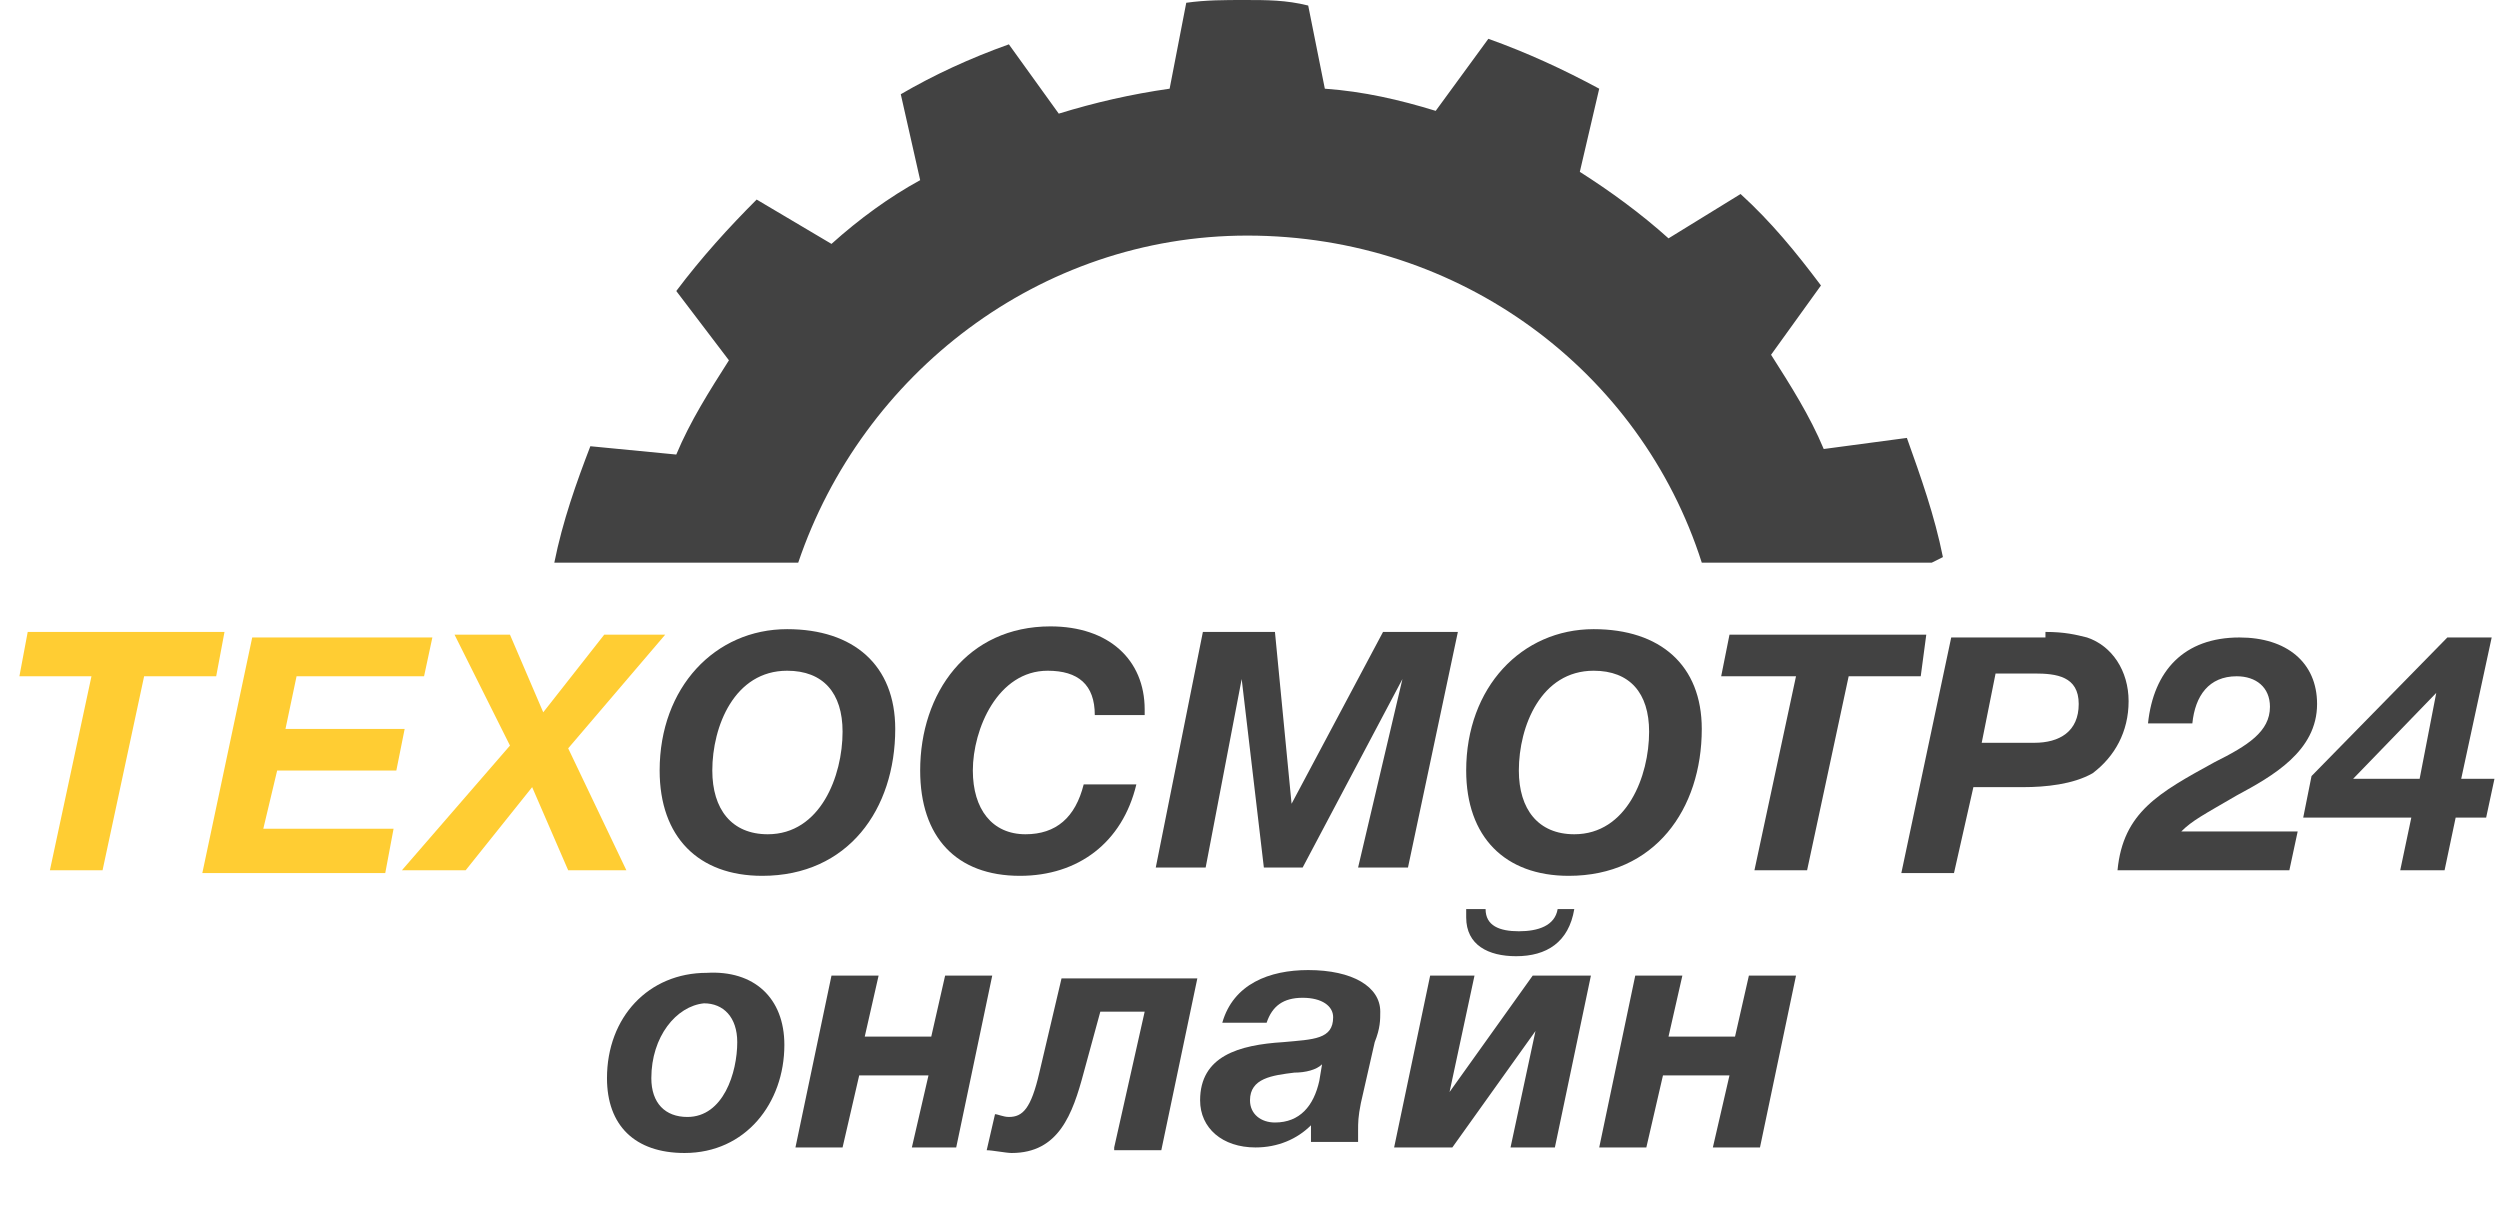
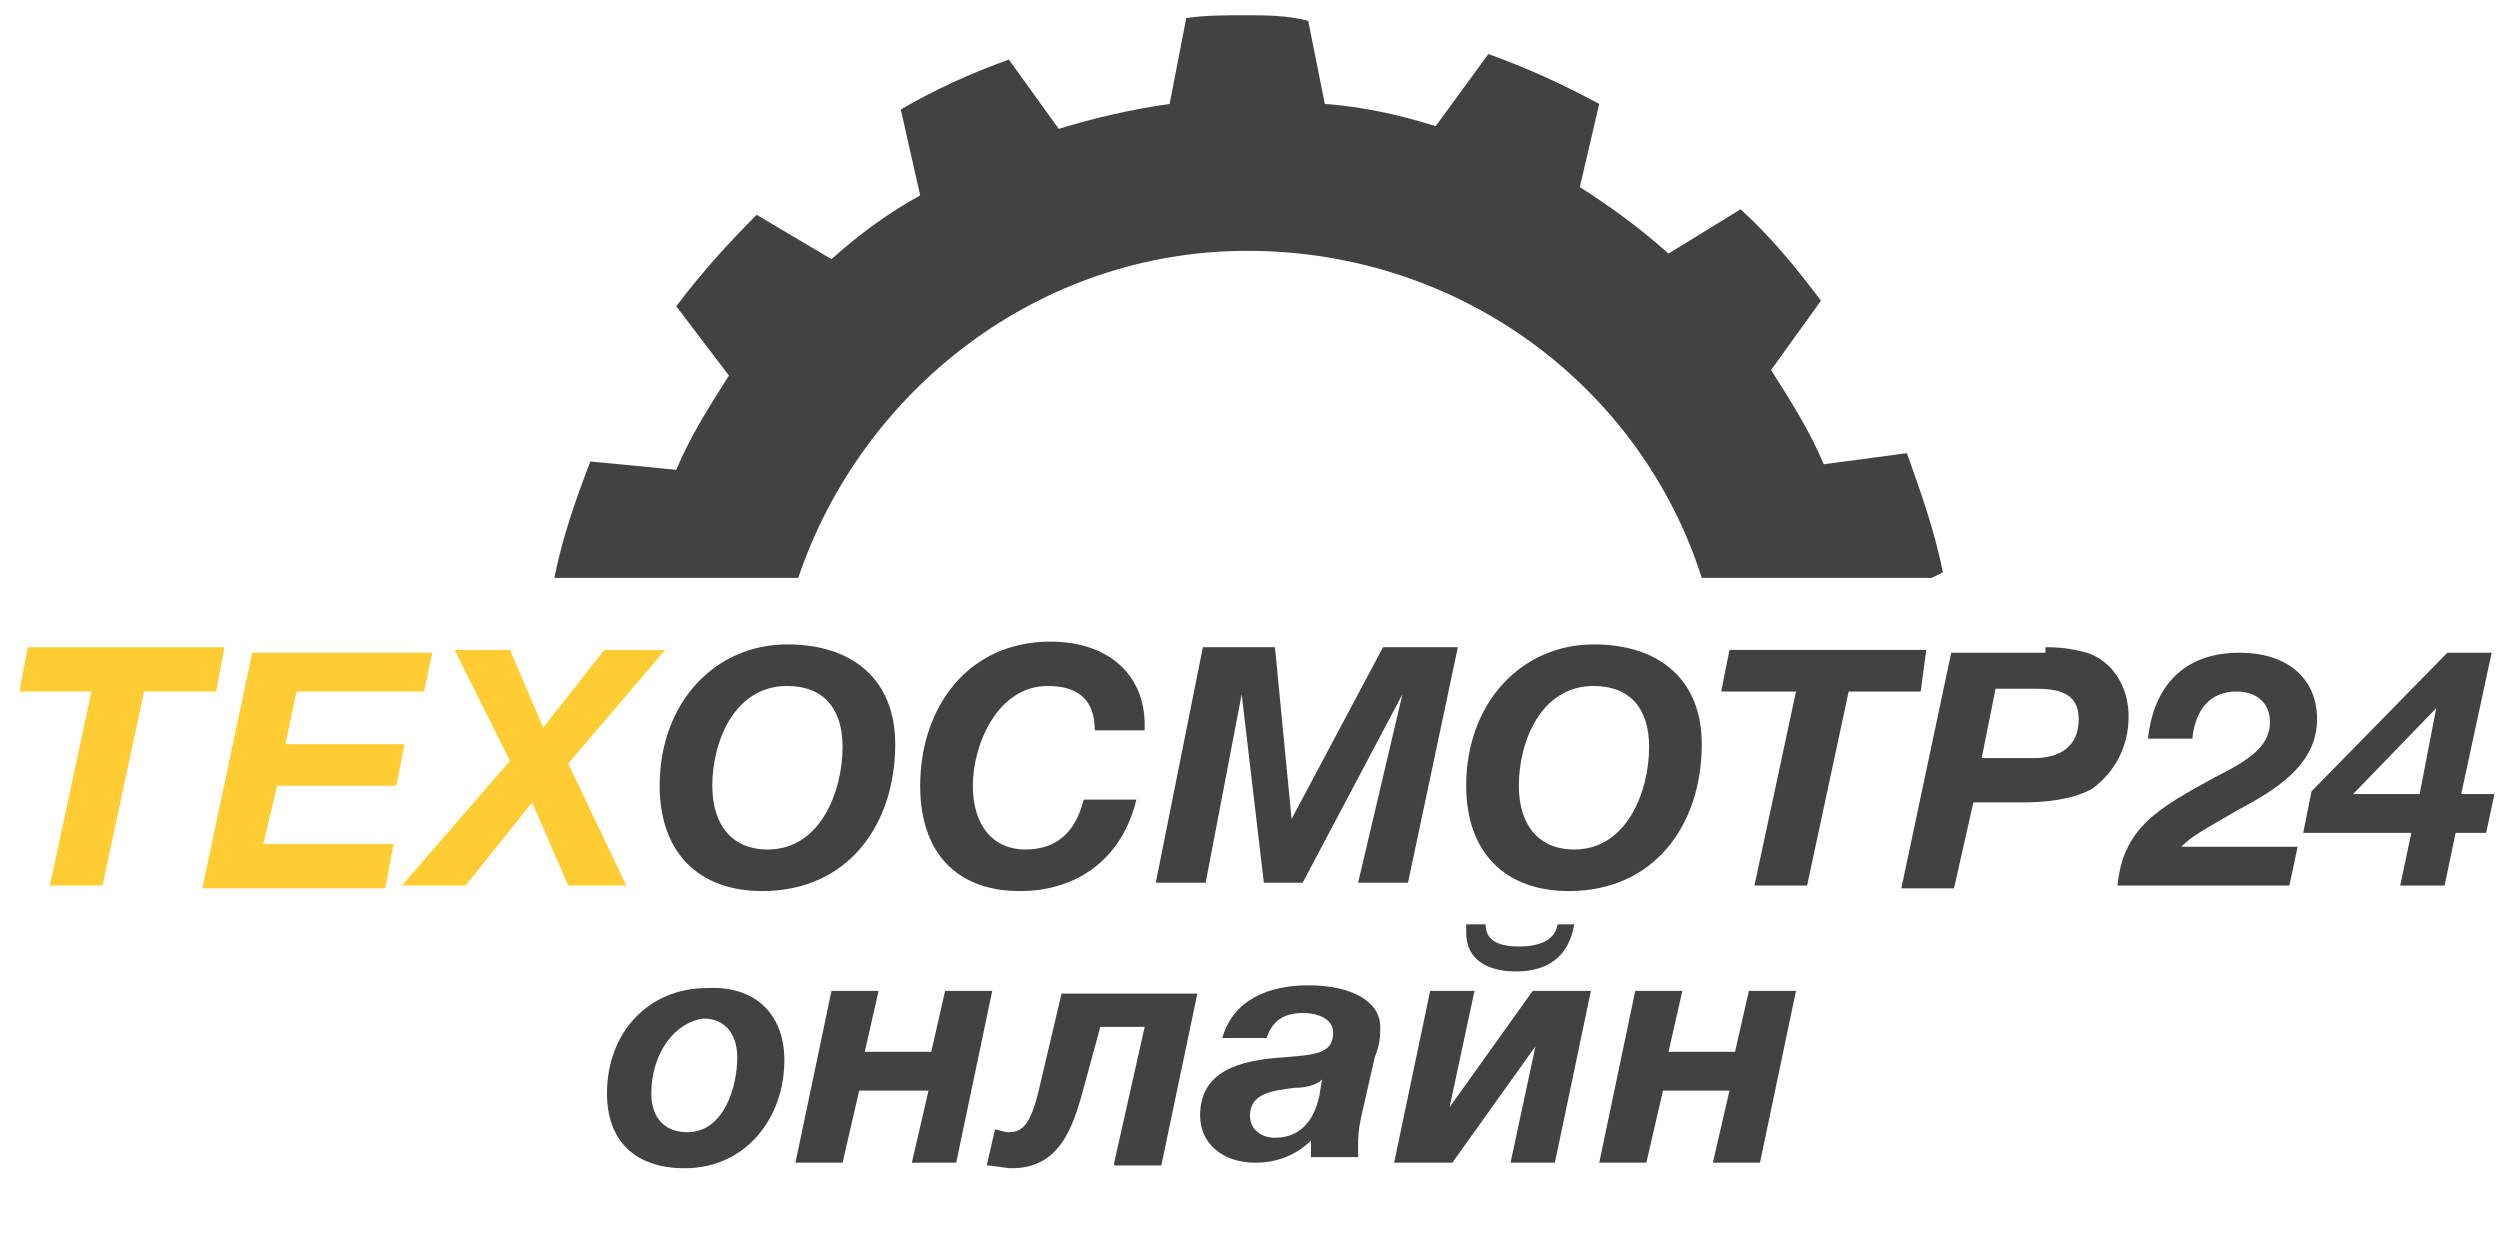
- <svg xmlns="http://www.w3.org/2000/svg" xmlns:xlink="http://www.w3.org/1999/xlink" version="1.1" id="Layer_1" x="0px" y="0px" viewBox="0 0 90.2 44" enable-background="new 0 0 90.2 44" xml:space="preserve">
+ <svg xmlns="http://www.w3.org/2000/svg" xmlns:xlink="http://www.w3.org/1999/xlink" version="1.1" id="Layer_1" x="0px" y="0px" viewBox="0 0 90.2 44" enable-background="new 0 0 90.2 44" xml:space="preserve" width="120" height="60">
  <g>
    <defs>
-       <rect id="SVGID_1_" y="0" width="90.2" height="44" />
+       <rect id="SVGID_1_" y="0" width="106" height="52" />
    </defs>
    <clipPath id="SVGID_2_">
      <use xlink:href="#SVGID_1_" overflow="visible" />
    </clipPath>
    <g clip-path="url(#SVGID_2_)">
      <path fill="#FFCD33" d="M7.8,24.4H5.2l-1.5,7H1.8l1.5-7H0.7L1,22.8h7.1L7.8,24.4z" />
      <path fill="#FFCD33" d="M15.3,24.4h-4.6l-0.4,1.9h4.3l-0.3,1.5H10l-0.5,2.1h4.7l-0.3,1.6H7.3l1.8-8.5h6.5L15.3,24.4z" />
      <path fill="#FFCD33" d="M20.5,27l2.1,4.4h-2.1l-1.3-3l-2.4,3h-2.3l3.9-4.5l-2-4h2l1.2,2.8l2.2-2.8h2.2L20.5,27z" />
    </g>
    <g clip-path="url(#SVGID_2_)">
      <path fill="#424242" d="M32.3,26.3c0,2.9-1.7,5.3-4.8,5.3c-2.3,0-3.7-1.4-3.7-3.8c0-3,2-5.1,4.6-5.1C30.8,22.7,32.3,24,32.3,26.3z     M25.7,27.8c0,1.4,0.7,2.3,2,2.3c1.9,0,2.7-2.1,2.7-3.7c0-1.4-0.7-2.2-2-2.2C26.5,24.2,25.7,26.2,25.7,27.8z" />
      <path fill="#424242" d="M36.8,31.6c-2.3,0-3.6-1.4-3.6-3.8c0-2.8,1.7-5.2,4.7-5.2c2.1,0,3.4,1.2,3.4,3v0.2h-1.8    c0-1.1-0.6-1.6-1.7-1.6c-1.8,0-2.7,2.1-2.7,3.6c0,1.4,0.7,2.3,1.9,2.3c1.1,0,1.8-0.6,2.1-1.8h1.9C40.5,30.4,38.9,31.6,36.8,31.6z" />
      <path fill="#424242" d="M43.4,22.8H46l0.6,6.2l3.3-6.2h2.7l-1.8,8.5H49l1.6-6.8l-3.6,6.8h-1.4l-0.8-6.8l-1.3,6.8h-1.8L43.4,22.8z" />
      <path fill="#424242" d="M61.4,26.3c0,2.9-1.7,5.3-4.8,5.3c-2.3,0-3.7-1.4-3.7-3.8c0-3,2-5.1,4.6-5.1C59.9,22.7,61.4,24,61.4,26.3z     M54.8,27.8c0,1.4,0.7,2.3,2,2.3c1.9,0,2.7-2.1,2.7-3.7c0-1.4-0.7-2.2-2-2.2C55.6,24.2,54.8,26.2,54.8,27.8z" />
      <path fill="#424242" d="M69.3,24.4h-2.6l-1.5,7h-1.9l1.5-7h-2.7l0.3-1.5h7.1L69.3,24.4z" />
      <path fill="#424242" d="M73.8,22.8c0.7,0,1.1,0.1,1.5,0.2c0.9,0.3,1.5,1.2,1.5,2.3c0,1.1-0.5,2-1.3,2.6c-0.7,0.4-1.7,0.5-2.5,0.5    h-1.8l-0.7,3.1h-1.9l1.8-8.5H73.8z M71.5,26.8h1.9c0.9,0,1.6-0.4,1.6-1.4c0-1-0.8-1.1-1.6-1.1H72L71.5,26.8z" />
      <path fill="#424242" d="M82.6,31.4h-6.2c0.2-2.1,1.5-2.8,3.5-3.9c1.2-0.6,2-1.1,2-2c0-0.7-0.5-1.1-1.2-1.1c-1,0-1.5,0.7-1.6,1.7    h-1.6c0.2-1.9,1.3-3.1,3.3-3.1c1.7,0,2.8,0.9,2.8,2.4c0,1.7-1.6,2.6-2.9,3.3c-1.2,0.7-1.6,0.9-2,1.3h4.2L82.6,31.4z" />
      <path fill="#424242" d="M89.7,29.5h-1.1l-0.4,1.9h-1.6l0.4-1.9h-3.9l0.3-1.5l4.9-5h1.6l-1.1,5.1H90L89.7,29.5z M87.9,25l-3,3.1    h2.4L87.9,25z" />
    </g>
    <g clip-path="url(#SVGID_2_)">
      <path fill="#424242" d="M28.3,37.7c0,2.1-1.4,3.9-3.6,3.9c-1.8,0-2.8-1-2.8-2.7c0-2.2,1.5-3.8,3.6-3.8C27.2,35,28.3,36,28.3,37.7z     M23.5,38.9c0,0.9,0.5,1.4,1.3,1.4c1.3,0,1.8-1.6,1.8-2.7c0-0.9-0.5-1.4-1.2-1.4C24.4,36.3,23.5,37.4,23.5,38.9z" />
      <path fill="#424242" d="M32.9,41.4l0.6-2.6H31l-0.6,2.6h-1.7l1.3-6.2h1.7l-0.5,2.2h2.4l0.5-2.2h1.7l-1.3,6.2H32.9z" />
      <path fill="#424242" d="M40.2,41.4l1.1-4.9h-1.6l-0.6,2.2c-0.4,1.5-0.9,2.9-2.6,2.9c-0.2,0-0.7-0.1-0.9-0.1l0.3-1.3    c0.1,0,0.3,0.1,0.5,0.1c0.5,0,0.8-0.3,1.1-1.6l0.8-3.4h4.9l-1.3,6.2H40.2z" />
      <path fill="#424242" d="M47.2,35c1.6,0,2.6,0.6,2.6,1.5c0,0.3,0,0.6-0.2,1.1l-0.5,2.2c-0.1,0.5-0.1,0.7-0.1,1c0,0.2,0,0.3,0,0.4    h-1.7c0-0.1,0-0.1,0-0.2c0-0.1,0-0.2,0-0.4c-0.5,0.5-1.2,0.8-2,0.8c-1.2,0-2-0.7-2-1.7c0-1.6,1.4-2,3-2.1c1.1-0.1,1.8-0.1,1.8-0.9    c0-0.4-0.4-0.7-1.1-0.7c-0.7,0-1.1,0.3-1.3,0.9h-1.6C44.5,35.5,45.8,35,47.2,35z M46.7,38.7c-0.8,0.1-1.6,0.2-1.6,1    c0,0.5,0.4,0.8,0.9,0.8c0.9,0,1.4-0.6,1.6-1.5l0.1-0.6C47.5,38.6,47.1,38.7,46.7,38.7z" />
      <path fill="#424242" d="M54.5,41.4l0.9-4.2l-3,4.2h-2.1l1.3-6.2h1.6l-0.9,4.2l3-4.2h2.1l-1.3,6.2H54.5z M56.8,32.8    c-0.2,1.2-1,1.7-2.1,1.7c-1,0-1.8-0.4-1.8-1.4c0-0.1,0-0.2,0-0.3h0.7c0,0.6,0.5,0.8,1.2,0.8s1.3-0.2,1.4-0.8H56.8z" />
      <path fill="#424242" d="M61.8,41.4l0.6-2.6h-2.4l-0.6,2.6h-1.7l1.3-6.2h1.7l-0.5,2.2h2.4l0.5-2.2h1.7l-1.3,6.2H61.8z" />
    </g>
    <path clip-path="url(#SVGID_2_)" fill="#424242" d="M28.8,20.3C31.1,13.5,37.5,8.5,45,8.5c7.7,0,14.2,4.9,16.4,11.8h8.3l0.4-0.2   c-0.3-1.5-0.8-2.9-1.3-4.3l-3,0.4c-0.5-1.2-1.2-2.3-1.9-3.4l1.8-2.5c-0.9-1.2-1.8-2.3-2.9-3.3l-2.6,1.6c-1-0.9-2.1-1.7-3.2-2.4   l0.7-3c-1.3-0.7-2.6-1.3-4-1.8L51.8,4c-1.3-0.4-2.6-0.7-4-0.8l-0.6-3C46.4,0,45.7,0,44.9,0c-0.7,0-1.4,0-2.1,0.1l-0.6,3.1   c-1.4,0.2-2.7,0.5-4,0.9l-1.8-2.5c-1.4,0.5-2.7,1.1-3.9,1.8l0.7,3.1C32.1,7.1,31,7.9,30,8.8l-2.7-1.6c-1,1-2,2.1-2.9,3.3l1.9,2.5   c-0.7,1.1-1.4,2.2-1.9,3.4l-3.1-0.3c-0.5,1.3-1,2.7-1.3,4.2H28.8z" />
  </g>
</svg>
